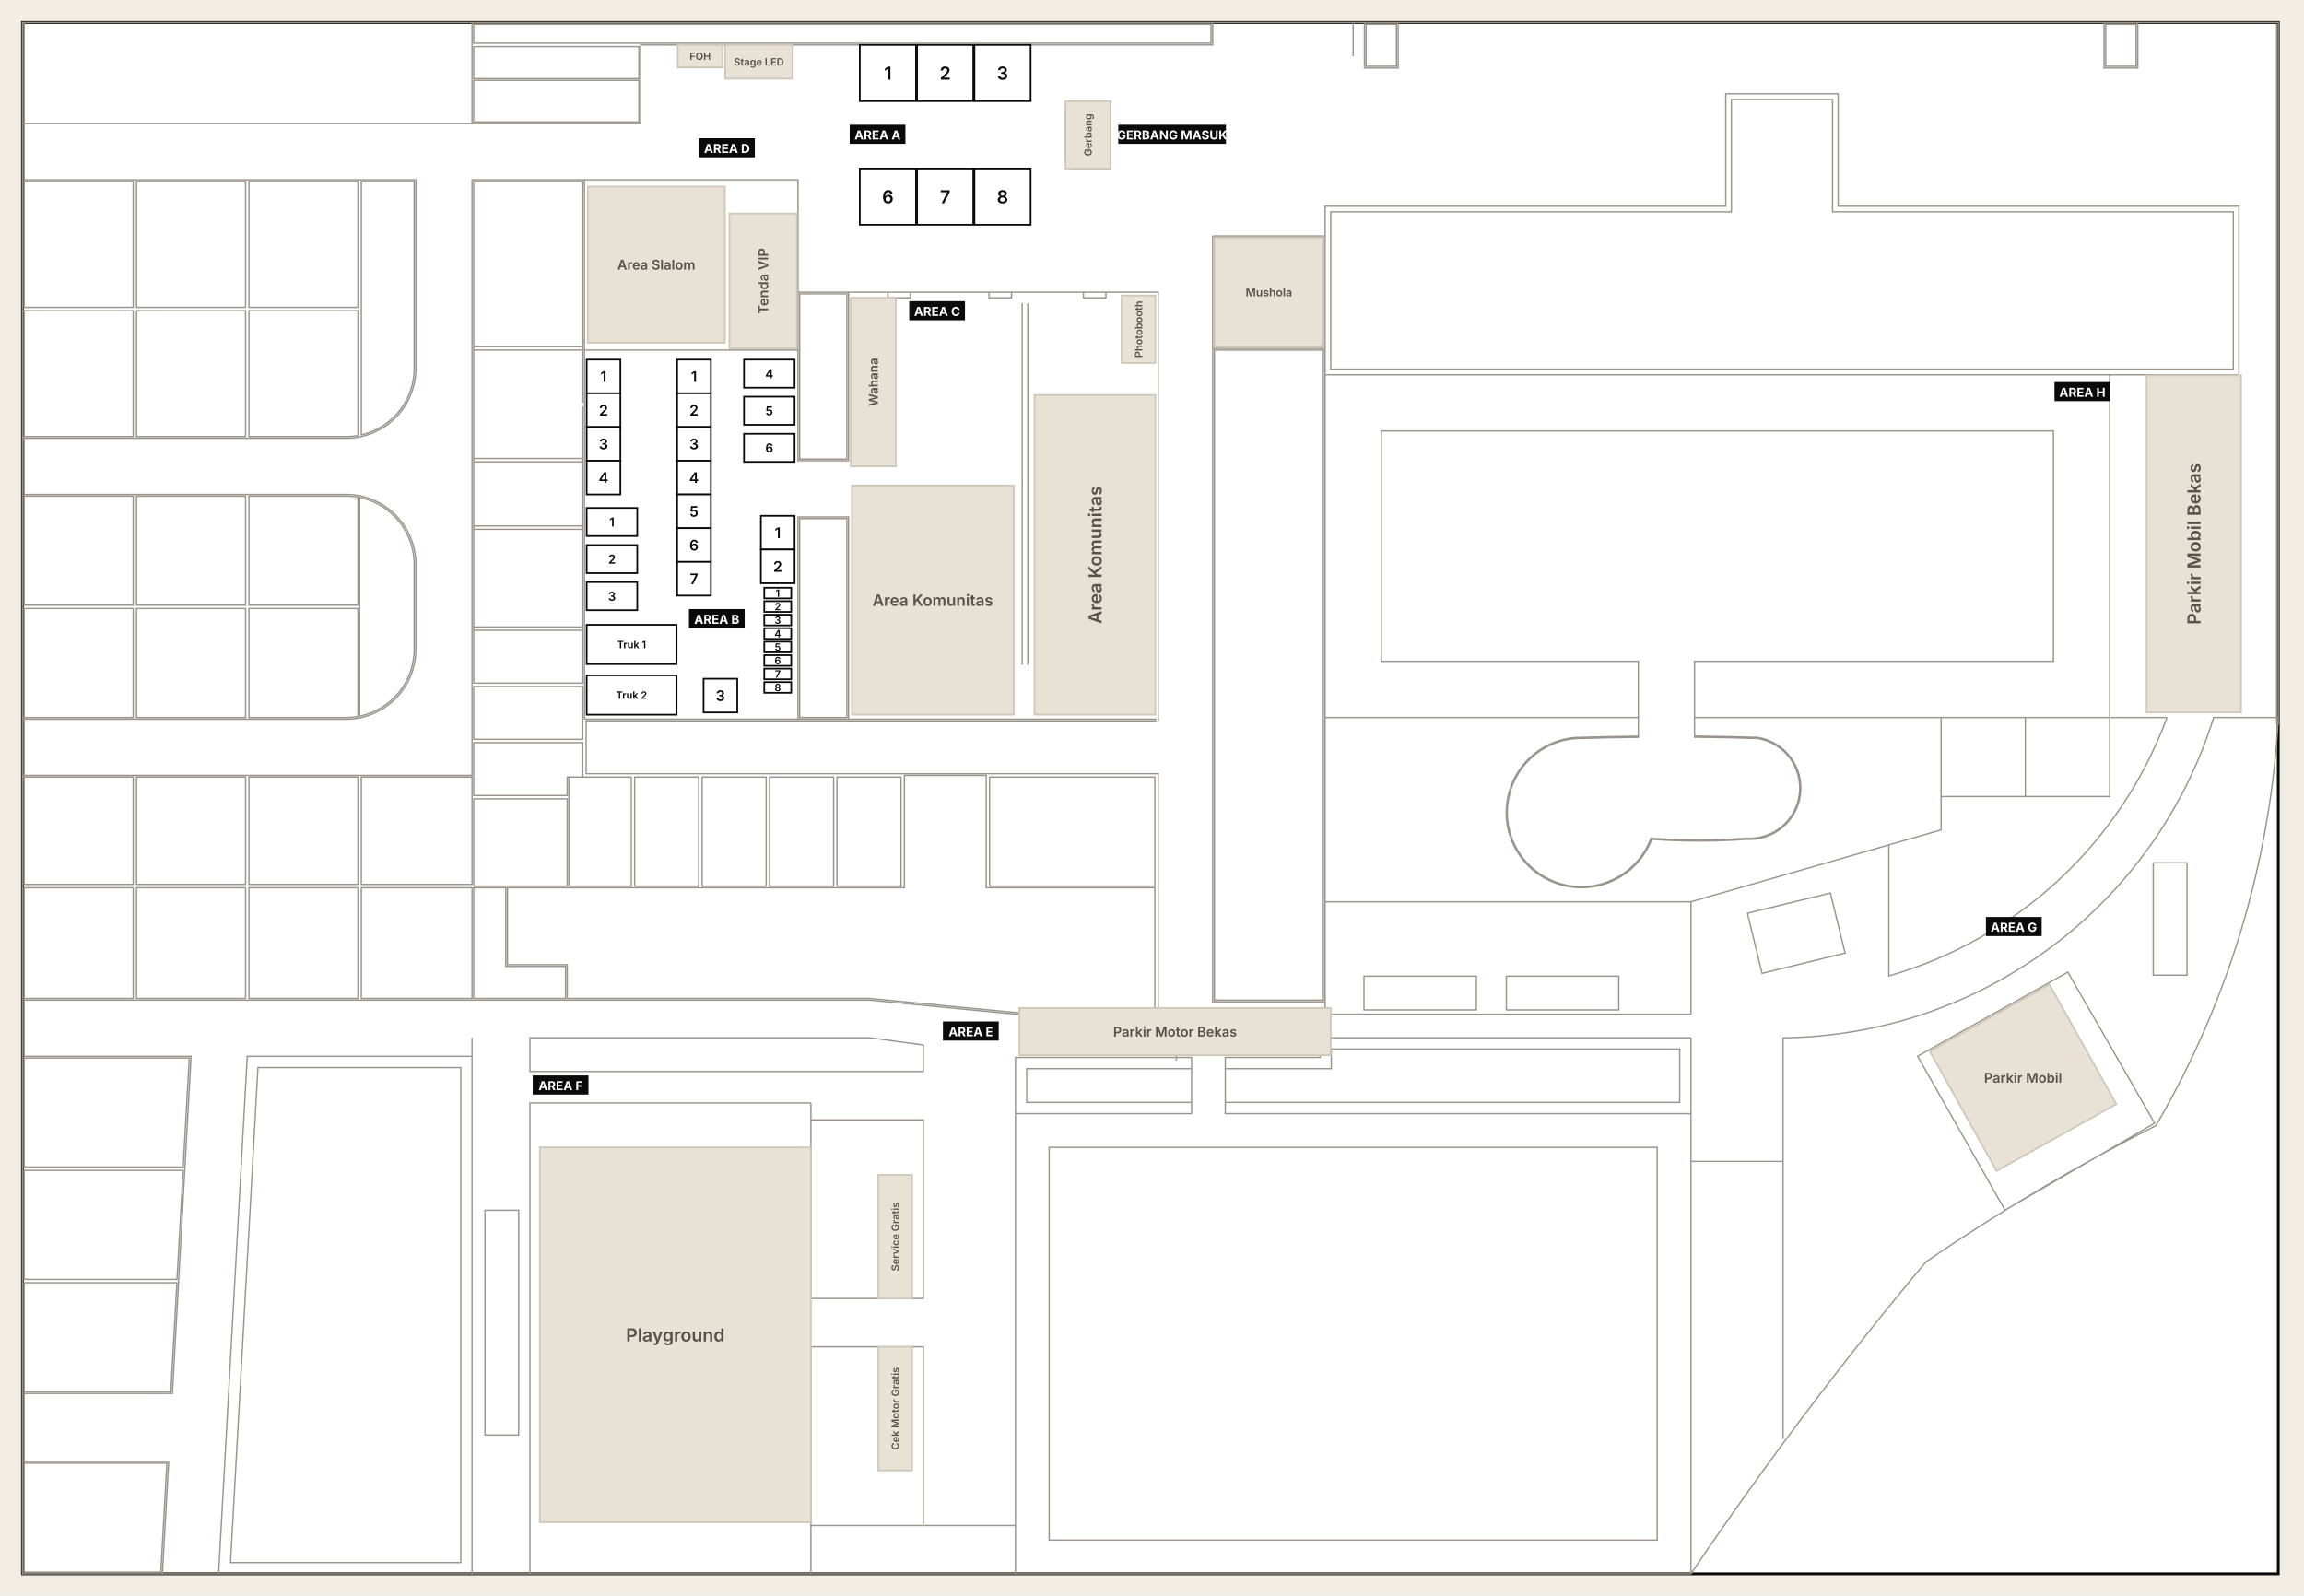
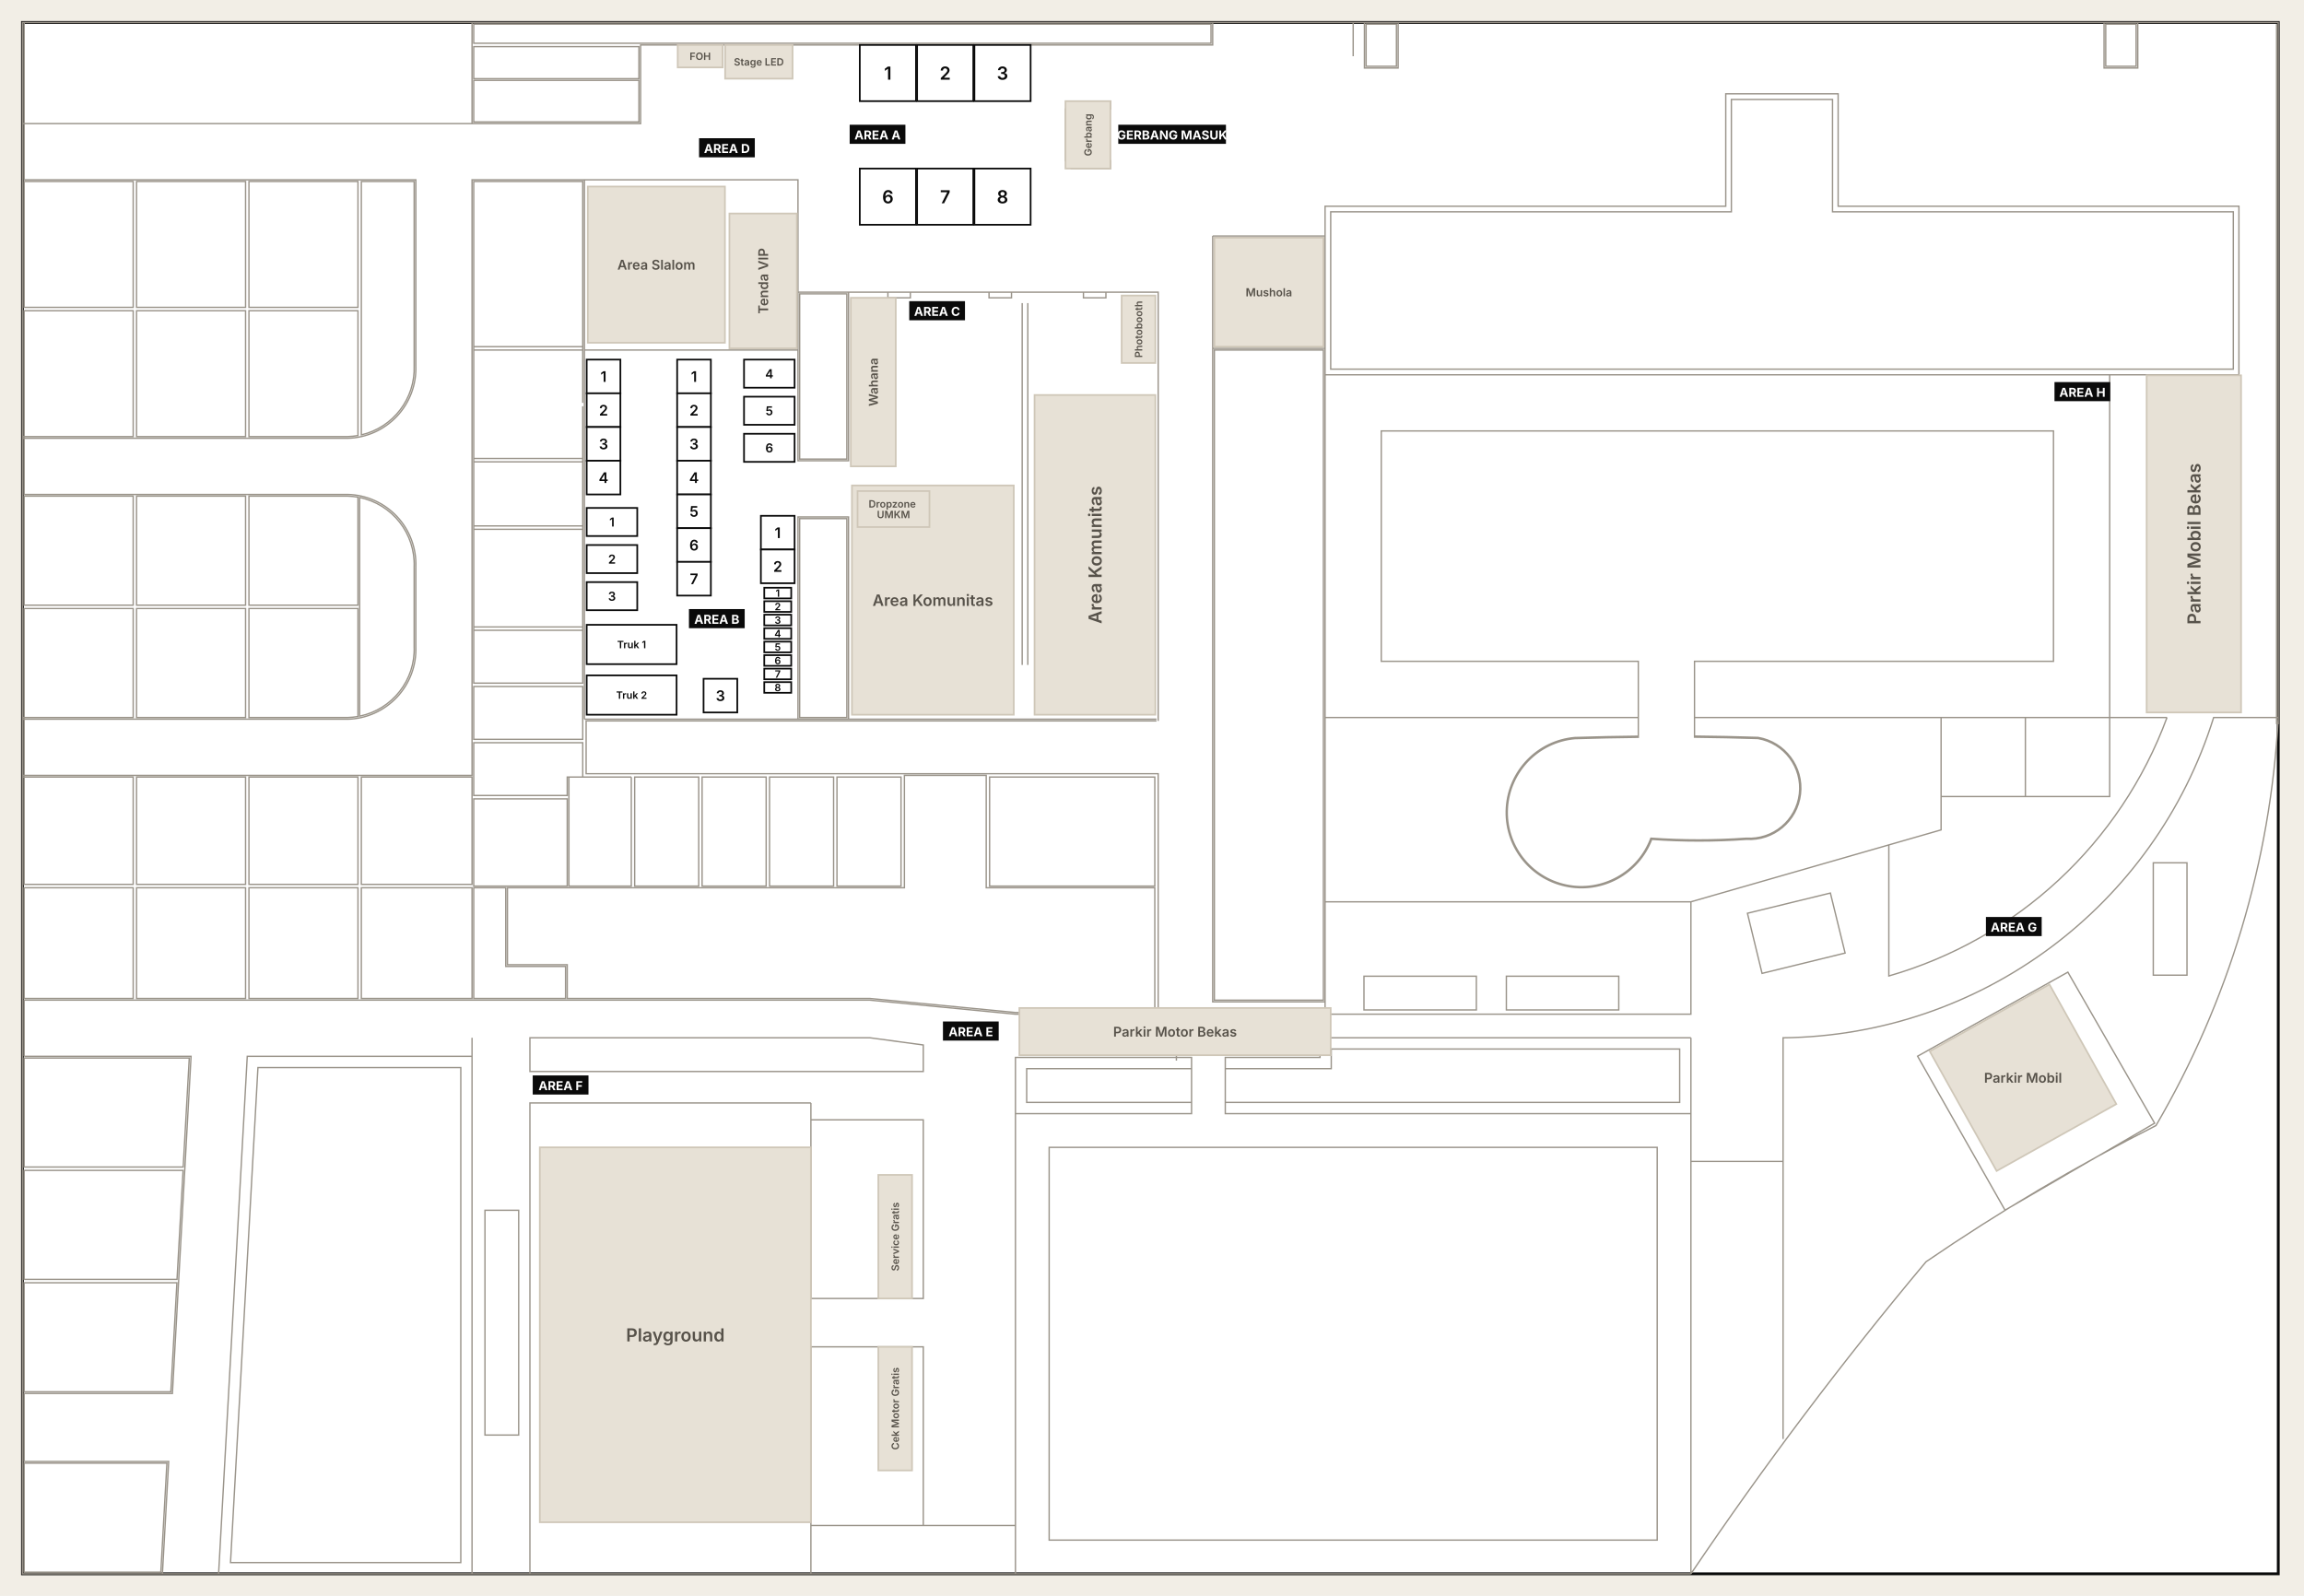
<svg xmlns="http://www.w3.org/2000/svg" width="2050" height="1420" viewBox="0 0 2050 1420" preserveAspectRatio="xMidYMid meet" role="img" aria-labelledby="denah-title denah-desc" font-family="Inter, Segoe UI, Helvetica, Arial, sans-serif">
  <style>
    .slot rect { fill:#ffffff; stroke:#0a0a0a; stroke-width:1.5; transition:fill .15s ease; }
    .slot[data-status="pending"]   rect { fill:#ffc892; stroke:#ffc892; }
    .slot[data-status="confirmed"] rect { fill:#ff7b00; stroke:#0a0a0a; }
    .slot[data-status="facility"]  rect { fill:#e7e1d6; stroke:#cfc7b8; }
    a { cursor:pointer; }
    a:hover .slot rect { stroke-width:3.5; }
    a:focus-visible .slot rect { stroke:#0f172a; stroke-width:3.5; outline:none; }
    .zone-box   { fill:#ffffff; stroke:#cbd5e1; stroke-width:1; }
    .zone-title { fill:#ffffff; font-weight:700; font-size:12px; }
    .zone-count { fill:#ffffff; fill-opacity:0.9; font-weight:600; font-size:10px; }
    .decor-label { fill:#4b7f52; font-size:12px; font-weight:600; opacity:0.85; }
    .note { fill:#1e293b; font-size:12px; font-weight:700; }
    .legend-label { fill:#334155; font-size:13px; }
  </style>
  <rect width="2050" height="1420" fill="#f2eee6" />
  <path d="M 20 20 L 2027.1 20 L 2027.1 1400.5 L 20 1400.5 Z" fill="#ffffff" stroke="#0a0a0a" stroke-width="2.5" />
  <path d="M 1029 640 L 520 640 M 520 640 L 520 160 M 520 640 L 520 318 M 1029 641.5 L 521.5 641.5 L 521.5 688.5 L 1030.5 688.5 L 1030.5 790 L 1030.5 890 L 1030.5 902.5 L 903.5 902.5 L 774 890 L 420 890 L 21.5 890 L 21.5 940 M 755 260 L 755 410 L 710 410 L 710 260 L 755 260 Z M 755 260 L 1029 260 L 1030.5 260 L 1030.5 641.5 M 744.7 691.5 L 801.7 691.5 L 801.7 788.5 L 744.7 788.5 L 744.7 691.5 Z M 744.7 691.5 L 753.2 691.5 M 684.7 691.5 L 741.7 691.5 L 741.7 788.5 L 684.7 788.5 L 684.7 691.5 Z M 684.7 691.5 L 703.2 691.5 M 624.7 691.5 L 681.7 691.5 L 681.7 788.5 L 624.7 788.5 L 624.7 691.5 Z M 624.7 691.5 L 653.2 691.5 M 561.7 691.5 L 518.5 691.5 L 518.5 660.9 L 421.5 660.9 L 421.5 690 L 421.5 707.9 L 504.7 707.9 L 504.7 691.5 L 506.2 691.5 M 561.7 691.5 L 561.7 788.5 L 506.2 788.5 L 506.2 691.5 M 561.7 691.5 L 506.2 691.5 M 1079 210 L 1079 790 L 1079 891.5 L 1179 891.5 M 1079 210 L 1179 210 M 1079 210 L 1079 310 L 1179 310 M 1179 211.5 L 1179 310 M 1179 310 L 1179 891.5 M 1027.5 790 L 879 790 L 877.5 790 L 877.5 690 L 804.7 690 L 804.7 790 L 803.2 790 L 451.5 790 L 451.5 858.5 L 504.7 858.5 L 504.7 888.5 L 774 888.5 L 903.5 901 L 1027.5 901 L 1027.5 790 Z M 1027.5 790 L 1027.5 888.5 M 1204 20 L 1204 40 M 1204 20 L 1205.5 20 M 1204 20 L 1204 50 M 520 160 L 420 160 L 420 690 L 20 690 M 520 160 L 710 160 L 710 311.5 L 520 311.5 M 1179 891.5 L 1179 902.5 L 1504.5 902.5 L 1504.5 802.5 M 753.2 688.5 L 681.7 688.5 M 703.2 688.5 L 621.7 688.5 M 653.2 688.5 L 561.7 688.5 M 518.5 358.5 L 518.5 161.5 L 421.5 161.5 L 421.5 358.5 L 421.5 511.5 L 421.5 607.9 L 518.5 607.9 L 518.5 511.5 L 518.5 361.5 M 420 923.5 L 420 1400.5 M 903.5 1400.5 L 1504.5 1400.5 M 903.5 1400.5 L 903.5 953.5 M 903.5 1400.5 L 903.5 991 M 1504.5 1400.5 L 1504.5 923.5 M 1504.5 1400.5 L 20 1400.5 L 20 20 L 2027.1 20 L 2027.1 644.4 M 1504.5 1400.5 C 1569.4 1304.4 1639.2 1211.7 1713.7 1122.8 C 1779.2 1078 1847.6 1037.5 1918.3 1001.6 C 1983 890.9 2020.3 766.5 2027.1 638.5 M 1504.5 1400.5 L 1504.5 991 M 1504.5 923.5 L 1174.5 923.5 L 1174.5 941 L 1090.2 941 L 1090.2 991 L 1504.5 991 M 1504.5 923.5 L 1504.5 1033.5 L 1586.5 1033.5 M 1504.5 923.5 L 1504.5 991 M 909.5 269.7 L 909.5 591.7 M 914.5 269.7 L 914.5 591.7 M 518.5 468 L 421.5 468 M 518.5 471 L 421.5 471 M 420 110 L 570 110 L 570 40 L 1079 40 L 1079 20 L 420 20 L 420 40 L 420 110 Z M 420 110 L 20 110 M 518.5 311.5 L 421.5 311.5 M 518.5 308.5 L 421.5 308.5 M 518.5 408 L 421.5 408 M 518.5 411 L 421.5 411 M 421.5 560.9 L 518.5 560.9 M 421.5 557.9 L 518.5 557.9 M 790 1400.5 L 540 1400.5 M 721.5 981.5 L 471.5 981.5 L 471.5 1400.5 L 721.5 1400.5 L 721.5 1198.5 L 821.5 1198.5 L 821.5 1357.5 M 721.5 981.5 L 721.5 1155.5 L 821.5 1155.5 L 821.5 996.5 L 721.5 996.5 M 721.5 981.5 L 721.5 996.5 M 1046.7 943.8 L 1046.7 931.3 M 1179 688.5 L 1179 638.5 M 1179 638.5 L 1457.7 638.5 M 1179 638.5 L 1179 333.5 M 1877.1 638.5 L 1928.1 638.5 M 1877.1 638.5 L 1877.1 708.8 L 1727.1 708.8 M 1877.1 638.5 L 1877.1 333.5 M 1877.1 638.5 L 1507.7 638.5 M 1928.1 638.5 L 1874.6 638.5 M 1928.1 638.5 C 1886.9 750.2 1795 835.6 1680.6 868.5 L 1680.6 751.9 M 2027.1 638.5 L 2027.1 333.5 L 2027.1 22.1 M 2027.1 638.5 L 1969.6 638.5 C 1917.2 806.5 1762.5 921.6 1586.5 923.5 L 1586.5 1033.5 M 1877.1 333.5 L 1179 333.5 M 1877.1 333.5 L 1992.1 333.5 M 1179 333.5 L 1179 183.5 L 1535.5 183.5 L 1535.5 83.5 L 1635.5 83.5 L 1635.5 183.5 L 1992.1 183.5 L 1992.1 333.5 M 1179 333.5 L 1992.1 333.5 M 1504.5 802.5 L 1179 802.5 M 1504.5 802.5 L 1727.1 738.5 L 1727.1 708.8 M 1727.1 708.8 L 1727.1 638.5 M 1586.5 1033.5 L 1586.5 1280.5 M 1457.7 655.1 C 1438.9 655.3 1420 655.7 1401.2 656.3 C 1368.2 659.2 1342.4 685.8 1340.3 718.8 C 1338.2 751.8 1360.5 781.4 1392.8 788.4 C 1425.2 795.5 1457.8 777.8 1469.6 746.9 C 1497.6 748.9 1525.7 748.9 1553.8 746.9 C 1578 748.4 1599.2 730.7 1602 706.6 C 1604.8 682.4 1588.2 660.3 1564.3 656.2 C 1545.4 655.6 1526.6 655.2 1507.7 655 M 420 940 L 220 940 L 194.5 1400.5 M 20 890 L 20 940 M 370 569.2 L 370 504.5 M 370 504.5 C 370.6 487.9 364.6 471.7 353.2 459.6 C 341.8 447.5 326.1 440.4 309.5 440 L 21.5 440 L 21.5 276.5 L 118.5 276.5 L 118.5 388.5 L 20 388.5 M 370 504.5 L 370 575.5 C 370.6 592.1 364.6 608.3 353.2 620.4 C 341.8 632.5 326.1 639.6 309.5 640 L 20 640 L 20 440 M 721.5 996.5 L 754 996.5 M 821.5 953.5 L 721.5 953.5 M 821.5 953.5 L 821.5 929.9 L 774 923.5 L 471.5 923.5 L 471.5 953.5 L 473 953.5 L 821.5 953.5 Z M 821.5 1357.5 L 721.5 1357.5 M 821.5 1357.5 L 903.5 1357.5 M 903.5 991 L 1060.2 991 L 1060.2 941 L 903.5 941 L 903.5 991 Z M 1060.2 951 L 913.5 951 L 913.5 981 L 1060.2 981 M 1090.2 981 L 1494.5 981 L 1494.5 933.5 L 1184.5 933.5 L 1184.5 951 L 1090.2 951 M 1872.1 20 L 1872.1 60.5 L 1902.1 60.5 L 1902.1 20 M 1802.1 708.8 L 1802.1 638.5 M 1214 20 L 1214 60.5 L 1244 60.5 L 1244 20 M 20 160 L 20 390 L 309.5 390 C 326.1 389.6 341.8 382.5 353.2 370.4 C 364.6 358.3 370.6 342.1 370 325.5 L 370 160 L 21.5 160 L 21.5 20 M 368.5 504.5 L 368.5 575.5 C 369.6 605.2 349.1 631.3 320 637.3 L 320 442.7 C 349.1 448.7 369.6 474.8 368.5 504.5 L 368.5 569.2 M 309.5 388.5 L 221.5 388.5 L 221.5 276.5 L 318.5 276.5 L 318.5 387.6 C 315.5 388.1 312.5 388.4 309.5 388.5 M 309.5 441.5 L 221.5 441.5 L 221.5 538.5 L 318.5 538.5 L 318.5 442.4 C 315.5 441.9 312.5 441.6 309.5 441.5 M 309.5 638.5 L 221.5 638.5 L 221.5 541.5 L 318.5 541.5 L 318.5 637.6 C 315.5 638.1 312.5 638.4 309.5 638.5 M 20 638.5 L 118.5 638.5 L 118.5 541.5 L 21.5 541.5 L 21.5 787 L 118.5 787 L 118.5 691.5 L 20 691.5 M 21.5 940 L 170 940 L 153.4 1240 L 21.5 1240 L 21.5 1300.5 L 150.1 1300.5 L 144.5 1400.5 M 21.5 940 L 51.2 940 M 2025.6 644.4 L 2025.6 21.5 M 421.5 38.5 L 1077.5 38.5 L 1077.5 21.5 L 421.5 21.5 L 421.5 38.5 Z M 518.5 640 L 518.5 657.9 L 421.5 657.9 L 421.5 610.9 L 518.5 610.9 L 518.5 640 Z M 710 460 L 710 640 L 755 640 L 755 460 L 710 460 Z M 1080.5 311.5 L 1080.5 890 L 1177.5 890 L 1177.5 311.5 L 1080.5 311.5 Z M 1080.5 211.5 L 1177.5 211.5 L 1177.5 308.5 L 1080.5 308.5 L 1080.5 211.5 Z M 421.5 790 L 450 790 L 450 860 L 503.2 860 L 503.2 888.5 L 421.5 888.5 L 421.5 790 Z M 564.7 788.5 L 621.7 788.5 L 621.7 691.5 L 564.7 691.5 L 564.7 788.5 Z M 753.5 261.5 L 753.5 408.5 L 711.5 408.5 L 711.5 261.5 L 753.5 261.5 Z M 711.5 461.5 L 753.5 461.5 L 753.5 638.5 L 711.5 638.5 L 711.5 461.5 Z M 790 260 L 810 260 L 810 265 L 790 265 L 790 260 Z M 900 260 L 880 260 L 880 265 L 900 265 L 900 260 Z M 964 260 L 984 260 L 984 265 L 964 265 L 964 260 Z M 1027.5 691.5 L 1027.5 788.5 L 880.5 788.5 L 880.5 691.5 L 1027.5 691.5 Z M 420 888.5 L 420 790 L 321.5 790 L 321.5 888.5 L 420 888.5 Z M 504.7 710.9 L 504.7 788.5 L 421.5 788.5 L 421.5 710.9 L 504.7 710.9 Z M 568.5 70 L 568.5 41.5 L 421.5 41.5 L 421.5 70 L 568.5 70 Z M 421.5 71.5 L 421.5 108.5 L 568.5 108.5 L 568.5 71.5 L 421.5 71.5 Z M 1554.8 812.7 L 1567.8 866.2 L 1641.7 848.1 L 1628.6 794.7 L 1554.8 812.7 Z M 1213.6 868.7 L 1213.6 898.7 L 1313.6 898.7 L 1313.6 868.7 L 1213.6 868.7 Z M 1340.3 868.7 L 1340.3 898.7 L 1440.3 898.7 L 1440.3 868.7 L 1340.3 868.7 Z M 1915.9 867.8 L 1945.9 867.8 L 1945.9 767.8 L 1915.9 767.8 L 1915.9 867.8 Z M 461.5 1077 L 431.5 1077 L 431.5 1177 L 431.5 1277 L 461.5 1277 L 461.5 1177 L 461.5 1077 Z M 1839.9 865.1 L 1917.1 999.5 L 1784 1076.9 L 1706.2 939.9 L 1839.9 865.1 Z M 1507.7 656 C 1526.5 656.2 1545.4 656.6 1564.2 657.2 C 1587.6 661.3 1603.8 682.9 1601 706.5 C 1598.2 730.1 1577.5 747.4 1553.8 745.9 C 1525.5 747.9 1497.2 747.9 1468.9 745.9 C 1457.6 776.5 1425.5 794.3 1393.6 787.6 C 1361.6 780.9 1339.3 751.8 1341.2 719.1 C 1343.2 686.5 1368.7 660.2 1401.2 657.3 C 1420.1 656.7 1438.9 656.3 1457.7 656.1 L 1457.7 588.5 L 1229 588.5 L 1229 383.5 L 1827.1 383.5 L 1827.1 588.5 L 1507.7 588.5 L 1507.7 656 Z M 933.5 1021 L 933.5 1370.5 L 1474.5 1370.5 L 1474.5 1021 L 933.5 1021 Z M 1184 328.5 L 1184 188.5 L 1540.5 188.5 L 1540.5 88.5 L 1630.5 88.5 L 1630.5 188.5 L 1987.1 188.5 L 1987.1 328.5 L 1184 328.5 Z M 21.5 790 L 118.5 790 L 118.5 888.5 L 21.5 888.5 L 21.5 790 Z M 121.5 691.5 L 121.5 787 L 218.5 787 L 218.5 691.5 L 121.5 691.5 Z M 221.5 691.5 L 221.5 787 L 318.5 787 L 318.5 691.5 L 221.5 691.5 Z M 321.5 691.5 L 321.5 787 L 420 787 L 420 691.5 L 321.5 691.5 Z M 21.5 1399 L 21.5 1302 L 148.5 1302 L 143.1 1399 L 21.5 1399 Z M 21.5 538.5 L 118.5 538.5 L 118.5 441.5 L 21.5 441.5 L 21.5 538.5 Z M 121.5 441.5 L 121.5 538.5 L 218.5 538.5 L 218.5 441.5 L 121.5 441.5 Z M 21.5 273.5 L 118.5 273.5 L 118.5 161.5 L 21.5 161.5 L 21.5 273.5 Z M 121.5 161.5 L 121.5 273.5 L 218.5 273.5 L 218.5 161.5 L 121.5 161.5 Z M 221.5 161.5 L 221.5 273.5 L 318.5 273.5 L 318.5 161.5 L 221.5 161.5 Z M 321.5 161.5 L 321.5 387 C 349.9 380.4 369.6 354.6 368.5 325.5 L 368.5 161.5 L 321.5 161.5 Z M 218.5 276.5 L 218.5 388.5 L 121.5 388.5 L 121.5 276.5 L 218.5 276.5 Z M 121.5 541.5 L 218.5 541.5 L 218.5 638.5 L 121.5 638.5 L 121.5 541.5 Z M 318.5 790 L 318.5 888.5 L 221.5 888.5 L 221.5 790 L 318.5 790 Z M 218.5 790 L 218.5 888.5 L 121.5 888.5 L 121.5 790 L 218.5 790 Z M 229.5 950 L 205.1 1390.5 L 410 1390.5 L 410 950 L 229.5 950 Z M 21.5 1138.5 L 157.5 1138.5 L 162.9 1041.5 L 21.5 1041.5 L 21.5 1138.5 Z M 21.5 1141.5 L 157.4 1141.5 L 152 1238.5 L 21.5 1238.5 L 21.5 1141.5 Z M 21.5 1038.5 L 163 1038.5 L 168.4 941.5 L 21.5 941.5 L 21.5 1038.5 Z M 1900.6 59 L 1900.6 21.5 L 1873.6 21.5 L 1873.6 59 L 1900.6 59 Z M 1242.5 59 L 1215.5 59 L 1215.5 21.5 L 1242.5 21.5 L 1242.5 59 Z M 988 143 L 988 150 L 953 150 L 948 143 L 948 97 L 953 90 L 988 90 L 988 97 L 958 97 L 955.1 101 L 955 139.4 L 958 143 L 988 143 Z" fill="none" stroke="#9a948a" stroke-width="1.2" aria-hidden="true" />
  <g id="denah-dekor" aria-hidden="true" pointer-events="none">
  </g>
  <g id="zone-fasilitas" data-zone-type="facility">
    <g class="slots">
      <g id="slot-fasilitas-playground" class="slot facility" data-status="facility" data-slot="slot-fasilitas-playground" aria-label="Fasilitas Umum, Playground — fasilitas umum, tidak disewakan">
        <rect x="480.3" y="1021" width="241.2" height="333.6" />
        <text x="600.9" y="1187.8" fill="#57524a" font-size="16" font-weight="600" text-anchor="middle" dominant-baseline="middle">
          <tspan x="600.9" dy="0em">Playground</tspan>
        </text>
      </g>
      <g id="slot-fasilitas-parkir-mobil" class="slot facility" data-status="facility" data-slot="slot-fasilitas-parkir-mobil" aria-label="Fasilitas Umum, Parkir Mobil — fasilitas umum, tidak disewakan">
        <rect x="1739" y="898" width="122" height="122" transform="rotate(-29.2 1800 959)" />
        <text x="1800" y="959" fill="#57524a" font-size="12" font-weight="600" text-anchor="middle" dominant-baseline="middle">
          <tspan x="1800" dy="0em">Parkir Mobil</tspan>
        </text>
      </g>
      <g id="slot-fasilitas-parkir-mobil-bekas" class="slot facility" data-status="facility" data-slot="slot-fasilitas-parkir-mobil-bekas" aria-label="Fasilitas Umum, Parkir Mobil Bekas — fasilitas umum, tidak disewakan">
        <rect x="1910" y="334" width="84" height="300" />
        <text x="1952" y="484" transform="rotate(-90 1952 484)" fill="#57524a" font-size="16" font-weight="600" text-anchor="middle" dominant-baseline="middle">
          <tspan x="1952" dy="0em">Parkir Mobil Bekas</tspan>
        </text>
      </g>
      <g id="slot-fasilitas-parkir-motor-bekas" class="slot facility" data-status="facility" data-slot="slot-fasilitas-parkir-motor-bekas" aria-label="Fasilitas Umum, Parkir Motor Bekas — fasilitas umum, tidak disewakan">
        <rect x="907" y="897" width="277" height="42" />
        <text x="1045.5" y="918" fill="#57524a" font-size="12" font-weight="600" text-anchor="middle" dominant-baseline="middle">
          <tspan x="1045.5" dy="0em">Parkir Motor Bekas</tspan>
        </text>
      </g>
      <g id="slot-fasilitas-area-slalom" class="slot facility" data-status="facility" data-slot="slot-fasilitas-area-slalom" aria-label="Fasilitas Umum, Area Slalom — fasilitas umum, tidak disewakan">
        <rect x="523" y="166" width="122" height="139" />
        <text x="584" y="235.5" fill="#57524a" font-size="12" font-weight="600" text-anchor="middle" dominant-baseline="middle">
          <tspan x="584" dy="0em">Area Slalom</tspan>
        </text>
      </g>
      <g id="slot-fasilitas-mushola" class="slot facility" data-status="facility" data-slot="slot-fasilitas-mushola" aria-label="Fasilitas Umum, Mushola — fasilitas umum, tidak disewakan">
        <rect x="1080.5" y="211.5" width="97" height="97" />
        <text x="1129" y="260" fill="#57524a" font-size="10" font-weight="600" text-anchor="middle" dominant-baseline="middle">
          <tspan x="1129" dy="0em">Mushola</tspan>
        </text>
      </g>
      <g id="slot-fasilitas-komunitas-kanan" class="slot facility" data-status="facility" data-slot="slot-fasilitas-komunitas-kanan" aria-label="Fasilitas Umum, Area Komunitas — fasilitas umum, tidak disewakan">
        <rect x="920.5" y="351.5" width="107.5" height="284.5" />
        <text x="974.25" y="493.75" transform="rotate(-90 974.25 493.75)" fill="#57524a" font-size="16" font-weight="600" text-anchor="middle" dominant-baseline="middle">
          <tspan x="974.25" dy="0em">Area Komunitas</tspan>
        </text>
      </g>
      <g id="slot-fasilitas-komunitas-kiri" class="slot facility" data-status="facility" data-slot="slot-fasilitas-komunitas-kiri" aria-label="Fasilitas Umum, Area Komunitas — fasilitas umum, tidak disewakan">
        <rect x="758" y="432" width="144" height="204" />
        <text x="830" y="534" fill="#57524a" font-size="14" font-weight="600" text-anchor="middle" dominant-baseline="middle">
          <tspan x="830" dy="0em">Area Komunitas</tspan>
        </text>
      </g>
+       <g id="slot-fasilitas-dropzone-umkm" class="slot facility" data-status="facility" data-slot="slot-fasilitas-dropzone-umkm" aria-label="Fasilitas Umum, Dropzone UMKM — fasilitas umum, tidak disewakan">
+         <rect x="763" y="437" width="64" height="32" />
+         <text x="795" y="453" fill="#57524a" font-size="9" font-weight="600" text-anchor="middle" dominant-baseline="middle">
+           <tspan x="795" dy="-0.52em">Dropzone</tspan>
+           <tspan x="795" dy="1.05em">UMKM</tspan>
+         </text>
+       </g>
      <g id="slot-fasilitas-stage" class="slot facility" data-status="facility" data-slot="slot-fasilitas-stage" aria-label="Fasilitas Umum, Stage LED — fasilitas umum, tidak disewakan">
        <rect x="645.2" y="40" width="60" height="30" />
        <text x="675.2" y="55" fill="#57524a" font-size="9" font-weight="600" text-anchor="middle" dominant-baseline="middle">
          <tspan x="675.2" dy="0em">Stage LED</tspan>
        </text>
      </g>
      <g id="slot-fasilitas-foh" class="slot facility" data-status="facility" data-slot="slot-fasilitas-foh" aria-label="Fasilitas Umum, FOH — fasilitas umum, tidak disewakan">
        <rect x="603" y="40" width="40" height="20" />
        <text x="623" y="50" fill="#57524a" font-size="9" font-weight="600" text-anchor="middle" dominant-baseline="middle">
          <tspan x="623" dy="0em">FOH</tspan>
        </text>
      </g>
      <g id="slot-fasilitas-tenda-vip" class="slot facility" data-status="facility" data-slot="slot-fasilitas-tenda-vip" aria-label="Fasilitas Umum, Tenda VIP — fasilitas umum, tidak disewakan">
        <rect x="649" y="190" width="60" height="120" />
        <text x="679" y="250" transform="rotate(-90 679 250)" fill="#57524a" font-size="12" font-weight="600" text-anchor="middle" dominant-baseline="middle">
          <tspan x="679" dy="0em">Tenda VIP</tspan>
        </text>
      </g>
      <g id="slot-fasilitas-wahana" class="slot facility" data-status="facility" data-slot="slot-fasilitas-wahana" aria-label="Fasilitas Umum, Wahana — fasilitas umum, tidak disewakan">
        <rect x="757" y="265" width="40" height="150" />
        <text x="777" y="340" transform="rotate(-90 777 340)" fill="#57524a" font-size="11" font-weight="600" text-anchor="middle" dominant-baseline="middle">
          <tspan x="777" dy="0em">Wahana</tspan>
        </text>
      </g>
      <g id="slot-fasilitas-photobooth" class="slot facility" data-status="facility" data-slot="slot-fasilitas-photobooth" aria-label="Fasilitas Umum, Photobooth — fasilitas umum, tidak disewakan">
        <rect x="998" y="263" width="30" height="60" />
        <text x="1013" y="293" transform="rotate(-90 1013 293)" fill="#57524a" font-size="9" font-weight="600" text-anchor="middle" dominant-baseline="middle">
          <tspan x="1013" dy="0em">Photobooth</tspan>
        </text>
      </g>
      <g id="slot-fasilitas-service-gratis" class="slot facility" data-status="facility" data-slot="slot-fasilitas-service-gratis" aria-label="Fasilitas Umum, Service Gratis — fasilitas umum, tidak disewakan">
        <rect x="781.5" y="1045.5" width="30" height="110" />
        <text x="796.5" y="1100.5" transform="rotate(-90 796.5 1100.5)" fill="#57524a" font-size="9" font-weight="600" text-anchor="middle" dominant-baseline="middle">
          <tspan x="796.5" dy="0em">Service Gratis</tspan>
        </text>
      </g>
      <g id="slot-fasilitas-ganti-oli" class="slot facility" data-status="facility" data-slot="slot-fasilitas-ganti-oli" aria-label="Fasilitas Umum, Cek Motor Gratis — fasilitas umum, tidak disewakan">
        <rect x="781.5" y="1198.5" width="30" height="110" />
        <text x="796.5" y="1253.5" transform="rotate(-90 796.5 1253.5)" fill="#57524a" font-size="9" font-weight="600" text-anchor="middle" dominant-baseline="middle">
          <tspan x="796.5" dy="0em">Cek Motor Gratis</tspan>
        </text>
      </g>
      <g id="slot-fasilitas-gerbang" class="slot facility" data-status="facility" data-slot="slot-fasilitas-gerbang" aria-label="Fasilitas Umum, Gerbang — fasilitas umum, tidak disewakan">
        <rect x="948" y="90" width="40" height="60" />
        <text x="968" y="120" transform="rotate(-90 968 120)" fill="#57524a" font-size="9" font-weight="600" text-anchor="middle" dominant-baseline="middle">
          <tspan x="968" dy="0em">Gerbang</tspan>
        </text>
      </g>
    </g>
  </g>
  <g id="zone-mobil-baru" data-zone-type="mobil_baru">
    <g class="slots">
      <a href="/booking/by-svg/slot-mobil-baru-01" aria-label="Area Mobil Baru, Slot 1 — buka form booking">
        <g id="slot-mobil-baru-01" class="slot" data-status="available" data-slot="slot-mobil-baru-01" data-form="/booking/by-svg/slot-mobil-baru-01">
          <rect x="765" y="40" width="50" height="50" />
          <text x="790" y="65" fill="#0a0a0a" font-size="16" font-weight="600" text-anchor="middle" dominant-baseline="middle">1</text>
        </g>
      </a>
      <a href="/booking/by-svg/slot-mobil-baru-02" aria-label="Area Mobil Baru, Slot 2 — buka form booking">
        <g id="slot-mobil-baru-02" class="slot" data-status="available" data-slot="slot-mobil-baru-02" data-form="/booking/by-svg/slot-mobil-baru-02">
          <rect x="816" y="40" width="50" height="50" />
          <text x="841" y="65" fill="#0a0a0a" font-size="16" font-weight="600" text-anchor="middle" dominant-baseline="middle">2</text>
        </g>
      </a>
      <a href="/booking/by-svg/slot-mobil-baru-03" aria-label="Area Mobil Baru, Slot 3 — buka form booking">
        <g id="slot-mobil-baru-03" class="slot" data-status="available" data-slot="slot-mobil-baru-03" data-form="/booking/by-svg/slot-mobil-baru-03">
          <rect x="867" y="40" width="50" height="50" />
          <text x="892" y="65" fill="#0a0a0a" font-size="16" font-weight="600" text-anchor="middle" dominant-baseline="middle">3</text>
        </g>
      </a>
      <a href="/booking/by-svg/slot-mobil-baru-06" aria-label="Area Mobil Baru, Slot 6 — buka form booking">
        <g id="slot-mobil-baru-06" class="slot" data-status="available" data-slot="slot-mobil-baru-06" data-form="/booking/by-svg/slot-mobil-baru-06">
          <rect x="765" y="150" width="50" height="50" />
          <text x="790" y="175" fill="#0a0a0a" font-size="16" font-weight="600" text-anchor="middle" dominant-baseline="middle">6</text>
        </g>
      </a>
      <a href="/booking/by-svg/slot-mobil-baru-07" aria-label="Area Mobil Baru, Slot 7 — buka form booking">
        <g id="slot-mobil-baru-07" class="slot" data-status="available" data-slot="slot-mobil-baru-07" data-form="/booking/by-svg/slot-mobil-baru-07">
          <rect x="816" y="150" width="50" height="50" />
          <text x="841" y="175" fill="#0a0a0a" font-size="16" font-weight="600" text-anchor="middle" dominant-baseline="middle">7</text>
        </g>
      </a>
      <a href="/booking/by-svg/slot-mobil-baru-08" aria-label="Area Mobil Baru, Slot 8 — buka form booking">
        <g id="slot-mobil-baru-08" class="slot" data-status="available" data-slot="slot-mobil-baru-08" data-form="/booking/by-svg/slot-mobil-baru-08">
          <rect x="867" y="150" width="50" height="50" />
          <text x="892" y="175" fill="#0a0a0a" font-size="16" font-weight="600" text-anchor="middle" dominant-baseline="middle">8</text>
        </g>
      </a>
    </g>
  </g>
  <g id="zone-mobil-bekas" data-zone-type="mobil_bekas">
    <g class="slots">
      <a href="/booking/by-svg/slot-mobil-bekas-01" aria-label="Area Mobil Bekas, Slot 1 — buka form booking">
        <g id="slot-mobil-bekas-01" class="slot" data-status="available" data-slot="slot-mobil-bekas-01" data-form="/booking/by-svg/slot-mobil-bekas-01">
          <rect x="522" y="452" width="45" height="25" />
          <text x="544.5" y="464.5" fill="#0a0a0a" font-size="11" font-weight="600" text-anchor="middle" dominant-baseline="middle">1</text>
        </g>
      </a>
      <a href="/booking/by-svg/slot-mobil-bekas-02" aria-label="Area Mobil Bekas, Slot 2 — buka form booking">
        <g id="slot-mobil-bekas-02" class="slot" data-status="available" data-slot="slot-mobil-bekas-02" data-form="/booking/by-svg/slot-mobil-bekas-02">
          <rect x="522" y="485" width="45" height="25" />
          <text x="544.5" y="497.5" fill="#0a0a0a" font-size="11" font-weight="600" text-anchor="middle" dominant-baseline="middle">2</text>
        </g>
      </a>
      <a href="/booking/by-svg/slot-mobil-bekas-03" aria-label="Area Mobil Bekas, Slot 3 — buka form booking">
        <g id="slot-mobil-bekas-03" class="slot" data-status="available" data-slot="slot-mobil-bekas-03" data-form="/booking/by-svg/slot-mobil-bekas-03">
          <rect x="522" y="518" width="45" height="25" />
          <text x="544.5" y="530.5" fill="#0a0a0a" font-size="11" font-weight="600" text-anchor="middle" dominant-baseline="middle">3</text>
        </g>
      </a>
      <a href="/booking/by-svg/slot-mobil-bekas-04" aria-label="Area Mobil Bekas, Slot 4 — buka form booking">
        <g id="slot-mobil-bekas-04" class="slot" data-status="available" data-slot="slot-mobil-bekas-04" data-form="/booking/by-svg/slot-mobil-bekas-04">
          <rect x="662" y="320" width="45" height="25" />
          <text x="684.5" y="332.5" fill="#0a0a0a" font-size="11" font-weight="600" text-anchor="middle" dominant-baseline="middle">4</text>
        </g>
      </a>
      <a href="/booking/by-svg/slot-mobil-bekas-05" aria-label="Area Mobil Bekas, Slot 5 — buka form booking">
        <g id="slot-mobil-bekas-05" class="slot" data-status="available" data-slot="slot-mobil-bekas-05" data-form="/booking/by-svg/slot-mobil-bekas-05">
          <rect x="662" y="353" width="45" height="25" />
          <text x="684.5" y="365.5" fill="#0a0a0a" font-size="11" font-weight="600" text-anchor="middle" dominant-baseline="middle">5</text>
        </g>
      </a>
      <a href="/booking/by-svg/slot-mobil-bekas-06" aria-label="Area Mobil Bekas, Slot 6 — buka form booking">
        <g id="slot-mobil-bekas-06" class="slot" data-status="available" data-slot="slot-mobil-bekas-06" data-form="/booking/by-svg/slot-mobil-bekas-06">
          <rect x="662" y="386" width="45" height="25" />
          <text x="684.5" y="398.5" fill="#0a0a0a" font-size="11" font-weight="600" text-anchor="middle" dominant-baseline="middle">6</text>
        </g>
      </a>
      <a href="/booking/by-svg/slot-mobil-bekas-truk-1" aria-label="Area Mobil Bekas, Truk 1 — buka form booking">
        <g id="slot-mobil-bekas-truk-1" class="slot" data-status="available" data-slot="slot-mobil-bekas-truk-1" data-form="/booking/by-svg/slot-mobil-bekas-truk-1">
          <rect x="522" y="556" width="80" height="35" />
          <text x="562" y="573.5" fill="#0a0a0a" font-size="9" font-weight="600" text-anchor="middle" dominant-baseline="middle">
            <tspan x="562" dy="0em">Truk 1</tspan>
          </text>
        </g>
      </a>
      <a href="/booking/by-svg/slot-mobil-bekas-truk-2" aria-label="Area Mobil Bekas, Truk 2 — buka form booking">
        <g id="slot-mobil-bekas-truk-2" class="slot" data-status="available" data-slot="slot-mobil-bekas-truk-2" data-form="/booking/by-svg/slot-mobil-bekas-truk-2">
          <rect x="522" y="601" width="80" height="35" />
          <text x="562" y="618.5" fill="#0a0a0a" font-size="9" font-weight="600" text-anchor="middle" dominant-baseline="middle">
            <tspan x="562" dy="0em">Truk 2</tspan>
          </text>
        </g>
      </a>
    </g>
  </g>
  <g id="zone-motor-baru" data-zone-type="motor_baru">
    <g class="slots">
      <a href="/booking/by-svg/slot-motor-baru-01" aria-label="Area Motor Baru, Slot 1 — buka form booking">
        <g id="slot-motor-baru-01" class="slot" data-status="available" data-slot="slot-motor-baru-01" data-form="/booking/by-svg/slot-motor-baru-01">
          <rect x="677" y="459" width="30" height="30" />
          <text x="692" y="474" fill="#0a0a0a" font-size="13" font-weight="600" text-anchor="middle" dominant-baseline="middle">1</text>
        </g>
      </a>
      <a href="/booking/by-svg/slot-motor-baru-02" aria-label="Area Motor Baru, Slot 2 — buka form booking">
        <g id="slot-motor-baru-02" class="slot" data-status="available" data-slot="slot-motor-baru-02" data-form="/booking/by-svg/slot-motor-baru-02">
          <rect x="677" y="489" width="30" height="30" />
          <text x="692" y="504" fill="#0a0a0a" font-size="13" font-weight="600" text-anchor="middle" dominant-baseline="middle">2</text>
        </g>
      </a>
      <a href="/booking/by-svg/slot-motor-baru-03" aria-label="Area Motor Baru, Slot 3 — buka form booking">
        <g id="slot-motor-baru-03" class="slot" data-status="available" data-slot="slot-motor-baru-03" data-form="/booking/by-svg/slot-motor-baru-03">
          <rect x="626" y="604" width="30" height="30" />
          <text x="641" y="619" fill="#0a0a0a" font-size="13" font-weight="600" text-anchor="middle" dominant-baseline="middle">3</text>
        </g>
      </a>
    </g>
  </g>
  <g id="zone-mobil-motor" data-zone-type="mobil_motor_bekas">
    <g class="slots">
      <a href="/booking/by-svg/slot-mobil-motor-01" aria-label="Area Motor Bekas, Slot 1 — buka form booking">
        <g id="slot-mobil-motor-01" class="slot" data-status="available" data-slot="slot-mobil-motor-01" data-form="/booking/by-svg/slot-mobil-motor-01">
          <rect x="680" y="523" width="24" height="9.5" />
          <text x="692" y="527.75" fill="#0a0a0a" font-size="9" font-weight="600" text-anchor="middle" dominant-baseline="middle">1</text>
        </g>
      </a>
      <a href="/booking/by-svg/slot-mobil-motor-02" aria-label="Area Motor Bekas, Slot 2 — buka form booking">
        <g id="slot-mobil-motor-02" class="slot" data-status="available" data-slot="slot-mobil-motor-02" data-form="/booking/by-svg/slot-mobil-motor-02">
          <rect x="680" y="535" width="24" height="9.5" />
          <text x="692" y="539.75" fill="#0a0a0a" font-size="9" font-weight="600" text-anchor="middle" dominant-baseline="middle">2</text>
        </g>
      </a>
      <a href="/booking/by-svg/slot-mobil-motor-03" aria-label="Area Motor Bekas, Slot 3 — buka form booking">
        <g id="slot-mobil-motor-03" class="slot" data-status="available" data-slot="slot-mobil-motor-03" data-form="/booking/by-svg/slot-mobil-motor-03">
          <rect x="680" y="547" width="24" height="9.5" />
          <text x="692" y="551.75" fill="#0a0a0a" font-size="9" font-weight="600" text-anchor="middle" dominant-baseline="middle">3</text>
        </g>
      </a>
      <a href="/booking/by-svg/slot-mobil-motor-04" aria-label="Area Motor Bekas, Slot 4 — buka form booking">
        <g id="slot-mobil-motor-04" class="slot" data-status="available" data-slot="slot-mobil-motor-04" data-form="/booking/by-svg/slot-mobil-motor-04">
          <rect x="680" y="559" width="24" height="9.5" />
          <text x="692" y="563.75" fill="#0a0a0a" font-size="9" font-weight="600" text-anchor="middle" dominant-baseline="middle">4</text>
        </g>
      </a>
      <a href="/booking/by-svg/slot-mobil-motor-05" aria-label="Area Motor Bekas, Slot 5 — buka form booking">
        <g id="slot-mobil-motor-05" class="slot" data-status="available" data-slot="slot-mobil-motor-05" data-form="/booking/by-svg/slot-mobil-motor-05">
          <rect x="680" y="571" width="24" height="9.5" />
          <text x="692" y="575.75" fill="#0a0a0a" font-size="9" font-weight="600" text-anchor="middle" dominant-baseline="middle">5</text>
        </g>
      </a>
      <a href="/booking/by-svg/slot-mobil-motor-06" aria-label="Area Motor Bekas, Slot 6 — buka form booking">
        <g id="slot-mobil-motor-06" class="slot" data-status="available" data-slot="slot-mobil-motor-06" data-form="/booking/by-svg/slot-mobil-motor-06">
          <rect x="680" y="583" width="24" height="9.5" />
          <text x="692" y="587.75" fill="#0a0a0a" font-size="9" font-weight="600" text-anchor="middle" dominant-baseline="middle">6</text>
        </g>
      </a>
      <a href="/booking/by-svg/slot-mobil-motor-07" aria-label="Area Motor Bekas, Slot 7 — buka form booking">
        <g id="slot-mobil-motor-07" class="slot" data-status="available" data-slot="slot-mobil-motor-07" data-form="/booking/by-svg/slot-mobil-motor-07">
          <rect x="680" y="595" width="24" height="9.5" />
          <text x="692" y="599.75" fill="#0a0a0a" font-size="9" font-weight="600" text-anchor="middle" dominant-baseline="middle">7</text>
        </g>
      </a>
      <a href="/booking/by-svg/slot-mobil-motor-08" aria-label="Area Motor Bekas, Slot 8 — buka form booking">
        <g id="slot-mobil-motor-08" class="slot" data-status="available" data-slot="slot-mobil-motor-08" data-form="/booking/by-svg/slot-mobil-motor-08">
          <rect x="680" y="607" width="24" height="9.5" />
          <text x="692" y="611.75" fill="#0a0a0a" font-size="9" font-weight="600" text-anchor="middle" dominant-baseline="middle">8</text>
        </g>
      </a>
    </g>
  </g>
  <g id="zone-umkm" data-zone-type="umkm">
    <g class="slots">
      <a href="/booking/by-svg/slot-umkm-01" aria-label="Area UMKM, Slot 1 — buka form booking">
        <g id="slot-umkm-01" class="slot" data-status="available" data-slot="slot-umkm-01" data-form="/booking/by-svg/slot-umkm-01">
          <rect x="602.5" y="320" width="30" height="30" />
          <text x="617.5" y="335" fill="#0a0a0a" font-size="13" font-weight="600" text-anchor="middle" dominant-baseline="middle">1</text>
        </g>
      </a>
      <a href="/booking/by-svg/slot-umkm-02" aria-label="Area UMKM, Slot 2 — buka form booking">
        <g id="slot-umkm-02" class="slot" data-status="available" data-slot="slot-umkm-02" data-form="/booking/by-svg/slot-umkm-02">
          <rect x="602.5" y="350" width="30" height="30" />
          <text x="617.5" y="365" fill="#0a0a0a" font-size="13" font-weight="600" text-anchor="middle" dominant-baseline="middle">2</text>
        </g>
      </a>
      <a href="/booking/by-svg/slot-umkm-03" aria-label="Area UMKM, Slot 3 — buka form booking">
        <g id="slot-umkm-03" class="slot" data-status="available" data-slot="slot-umkm-03" data-form="/booking/by-svg/slot-umkm-03">
          <rect x="602.5" y="380" width="30" height="30" />
          <text x="617.5" y="395" fill="#0a0a0a" font-size="13" font-weight="600" text-anchor="middle" dominant-baseline="middle">3</text>
        </g>
      </a>
      <a href="/booking/by-svg/slot-umkm-04" aria-label="Area UMKM, Slot 4 — buka form booking">
        <g id="slot-umkm-04" class="slot" data-status="available" data-slot="slot-umkm-04" data-form="/booking/by-svg/slot-umkm-04">
          <rect x="602.5" y="410" width="30" height="30" />
          <text x="617.5" y="425" fill="#0a0a0a" font-size="13" font-weight="600" text-anchor="middle" dominant-baseline="middle">4</text>
        </g>
      </a>
      <a href="/booking/by-svg/slot-umkm-05" aria-label="Area UMKM, Slot 5 — buka form booking">
        <g id="slot-umkm-05" class="slot" data-status="available" data-slot="slot-umkm-05" data-form="/booking/by-svg/slot-umkm-05">
          <rect x="602.5" y="440" width="30" height="30" />
          <text x="617.5" y="455" fill="#0a0a0a" font-size="13" font-weight="600" text-anchor="middle" dominant-baseline="middle">5</text>
        </g>
      </a>
      <a href="/booking/by-svg/slot-umkm-06" aria-label="Area UMKM, Slot 6 — buka form booking">
        <g id="slot-umkm-06" class="slot" data-status="available" data-slot="slot-umkm-06" data-form="/booking/by-svg/slot-umkm-06">
          <rect x="602.5" y="470" width="30" height="30" />
          <text x="617.5" y="485" fill="#0a0a0a" font-size="13" font-weight="600" text-anchor="middle" dominant-baseline="middle">6</text>
        </g>
      </a>
      <a href="/booking/by-svg/slot-umkm-07" aria-label="Area UMKM, Slot 7 — buka form booking">
        <g id="slot-umkm-07" class="slot" data-status="available" data-slot="slot-umkm-07" data-form="/booking/by-svg/slot-umkm-07">
          <rect x="602.5" y="500" width="30" height="30" />
          <text x="617.5" y="515" fill="#0a0a0a" font-size="13" font-weight="600" text-anchor="middle" dominant-baseline="middle">7</text>
        </g>
      </a>
    </g>
  </g>
  <g id="zone-booth-khusus" data-zone-type="booth_khusus">
    <g class="slots">
      <a href="/booking/by-svg/slot-otomotif-01" aria-label="Area Otomotif, Slot 1 — buka form booking">
        <g id="slot-otomotif-01" class="slot" data-status="available" data-slot="slot-otomotif-01" data-form="/booking/by-svg/slot-otomotif-01">
          <rect x="522" y="320" width="30" height="30" />
          <text x="537" y="335" fill="#0a0a0a" font-size="13" font-weight="600" text-anchor="middle" dominant-baseline="middle">1</text>
        </g>
      </a>
      <a href="/booking/by-svg/slot-otomotif-02" aria-label="Area Otomotif, Slot 2 — buka form booking">
        <g id="slot-otomotif-02" class="slot" data-status="available" data-slot="slot-otomotif-02" data-form="/booking/by-svg/slot-otomotif-02">
          <rect x="522" y="350" width="30" height="30" />
          <text x="537" y="365" fill="#0a0a0a" font-size="13" font-weight="600" text-anchor="middle" dominant-baseline="middle">2</text>
        </g>
      </a>
      <a href="/booking/by-svg/slot-otomotif-03" aria-label="Area Otomotif, Slot 3 — buka form booking">
        <g id="slot-otomotif-03" class="slot" data-status="available" data-slot="slot-otomotif-03" data-form="/booking/by-svg/slot-otomotif-03">
          <rect x="522" y="380" width="30" height="30" />
          <text x="537" y="395" fill="#0a0a0a" font-size="13" font-weight="600" text-anchor="middle" dominant-baseline="middle">3</text>
        </g>
      </a>
      <a href="/booking/by-svg/slot-otomotif-04" aria-label="Area Otomotif, Slot 4 — buka form booking">
        <g id="slot-otomotif-04" class="slot" data-status="available" data-slot="slot-otomotif-04" data-form="/booking/by-svg/slot-otomotif-04">
          <rect x="522" y="410" width="30" height="30" />
          <text x="537" y="425" fill="#0a0a0a" font-size="13" font-weight="600" text-anchor="middle" dominant-baseline="middle">4</text>
        </g>
      </a>
    </g>
  </g>
  <g id="denah-anotasi" aria-hidden="true" pointer-events="none">
    <rect x="756" y="111" width="49.6" height="17" fill="#0a0a0a" />
    <text x="780.8" y="120" fill="#ffffff" font-size="11" font-weight="700" text-anchor="middle" dominant-baseline="middle">AREA A</text>
    <rect x="613" y="542" width="49.6" height="17" fill="#0a0a0a" />
    <text x="637.8" y="551" fill="#ffffff" font-size="11" font-weight="700" text-anchor="middle" dominant-baseline="middle">AREA B</text>
    <rect x="809" y="268" width="49.6" height="17" fill="#0a0a0a" />
    <text x="833.8" y="277" fill="#ffffff" font-size="11" font-weight="700" text-anchor="middle" dominant-baseline="middle">AREA C</text>
    <rect x="622" y="123" width="49.6" height="17" fill="#0a0a0a" />
    <text x="646.8" y="132" fill="#ffffff" font-size="11" font-weight="700" text-anchor="middle" dominant-baseline="middle">AREA D</text>
    <rect x="839" y="909" width="49.6" height="17" fill="#0a0a0a" />
    <text x="863.8" y="918" fill="#ffffff" font-size="11" font-weight="700" text-anchor="middle" dominant-baseline="middle">AREA E</text>
    <rect x="474" y="957" width="49.6" height="17" fill="#0a0a0a" />
    <text x="498.8" y="966" fill="#ffffff" font-size="11" font-weight="700" text-anchor="middle" dominant-baseline="middle">AREA F</text>
    <rect x="1767" y="816" width="49.6" height="17" fill="#0a0a0a" />
    <text x="1791.8" y="825" fill="#ffffff" font-size="11" font-weight="700" text-anchor="middle" dominant-baseline="middle">AREA G</text>
    <rect x="1828" y="340" width="49.6" height="17" fill="#0a0a0a" />
    <text x="1852.8" y="349" fill="#ffffff" font-size="11" font-weight="700" text-anchor="middle" dominant-baseline="middle">AREA H</text>
    <rect x="995" y="111" width="95.8" height="17" fill="#0a0a0a" />
    <text x="1042.9" y="120" fill="#ffffff" font-size="11" font-weight="700" text-anchor="middle" dominant-baseline="middle">GERBANG MASUK</text>
  </g>
</svg>
